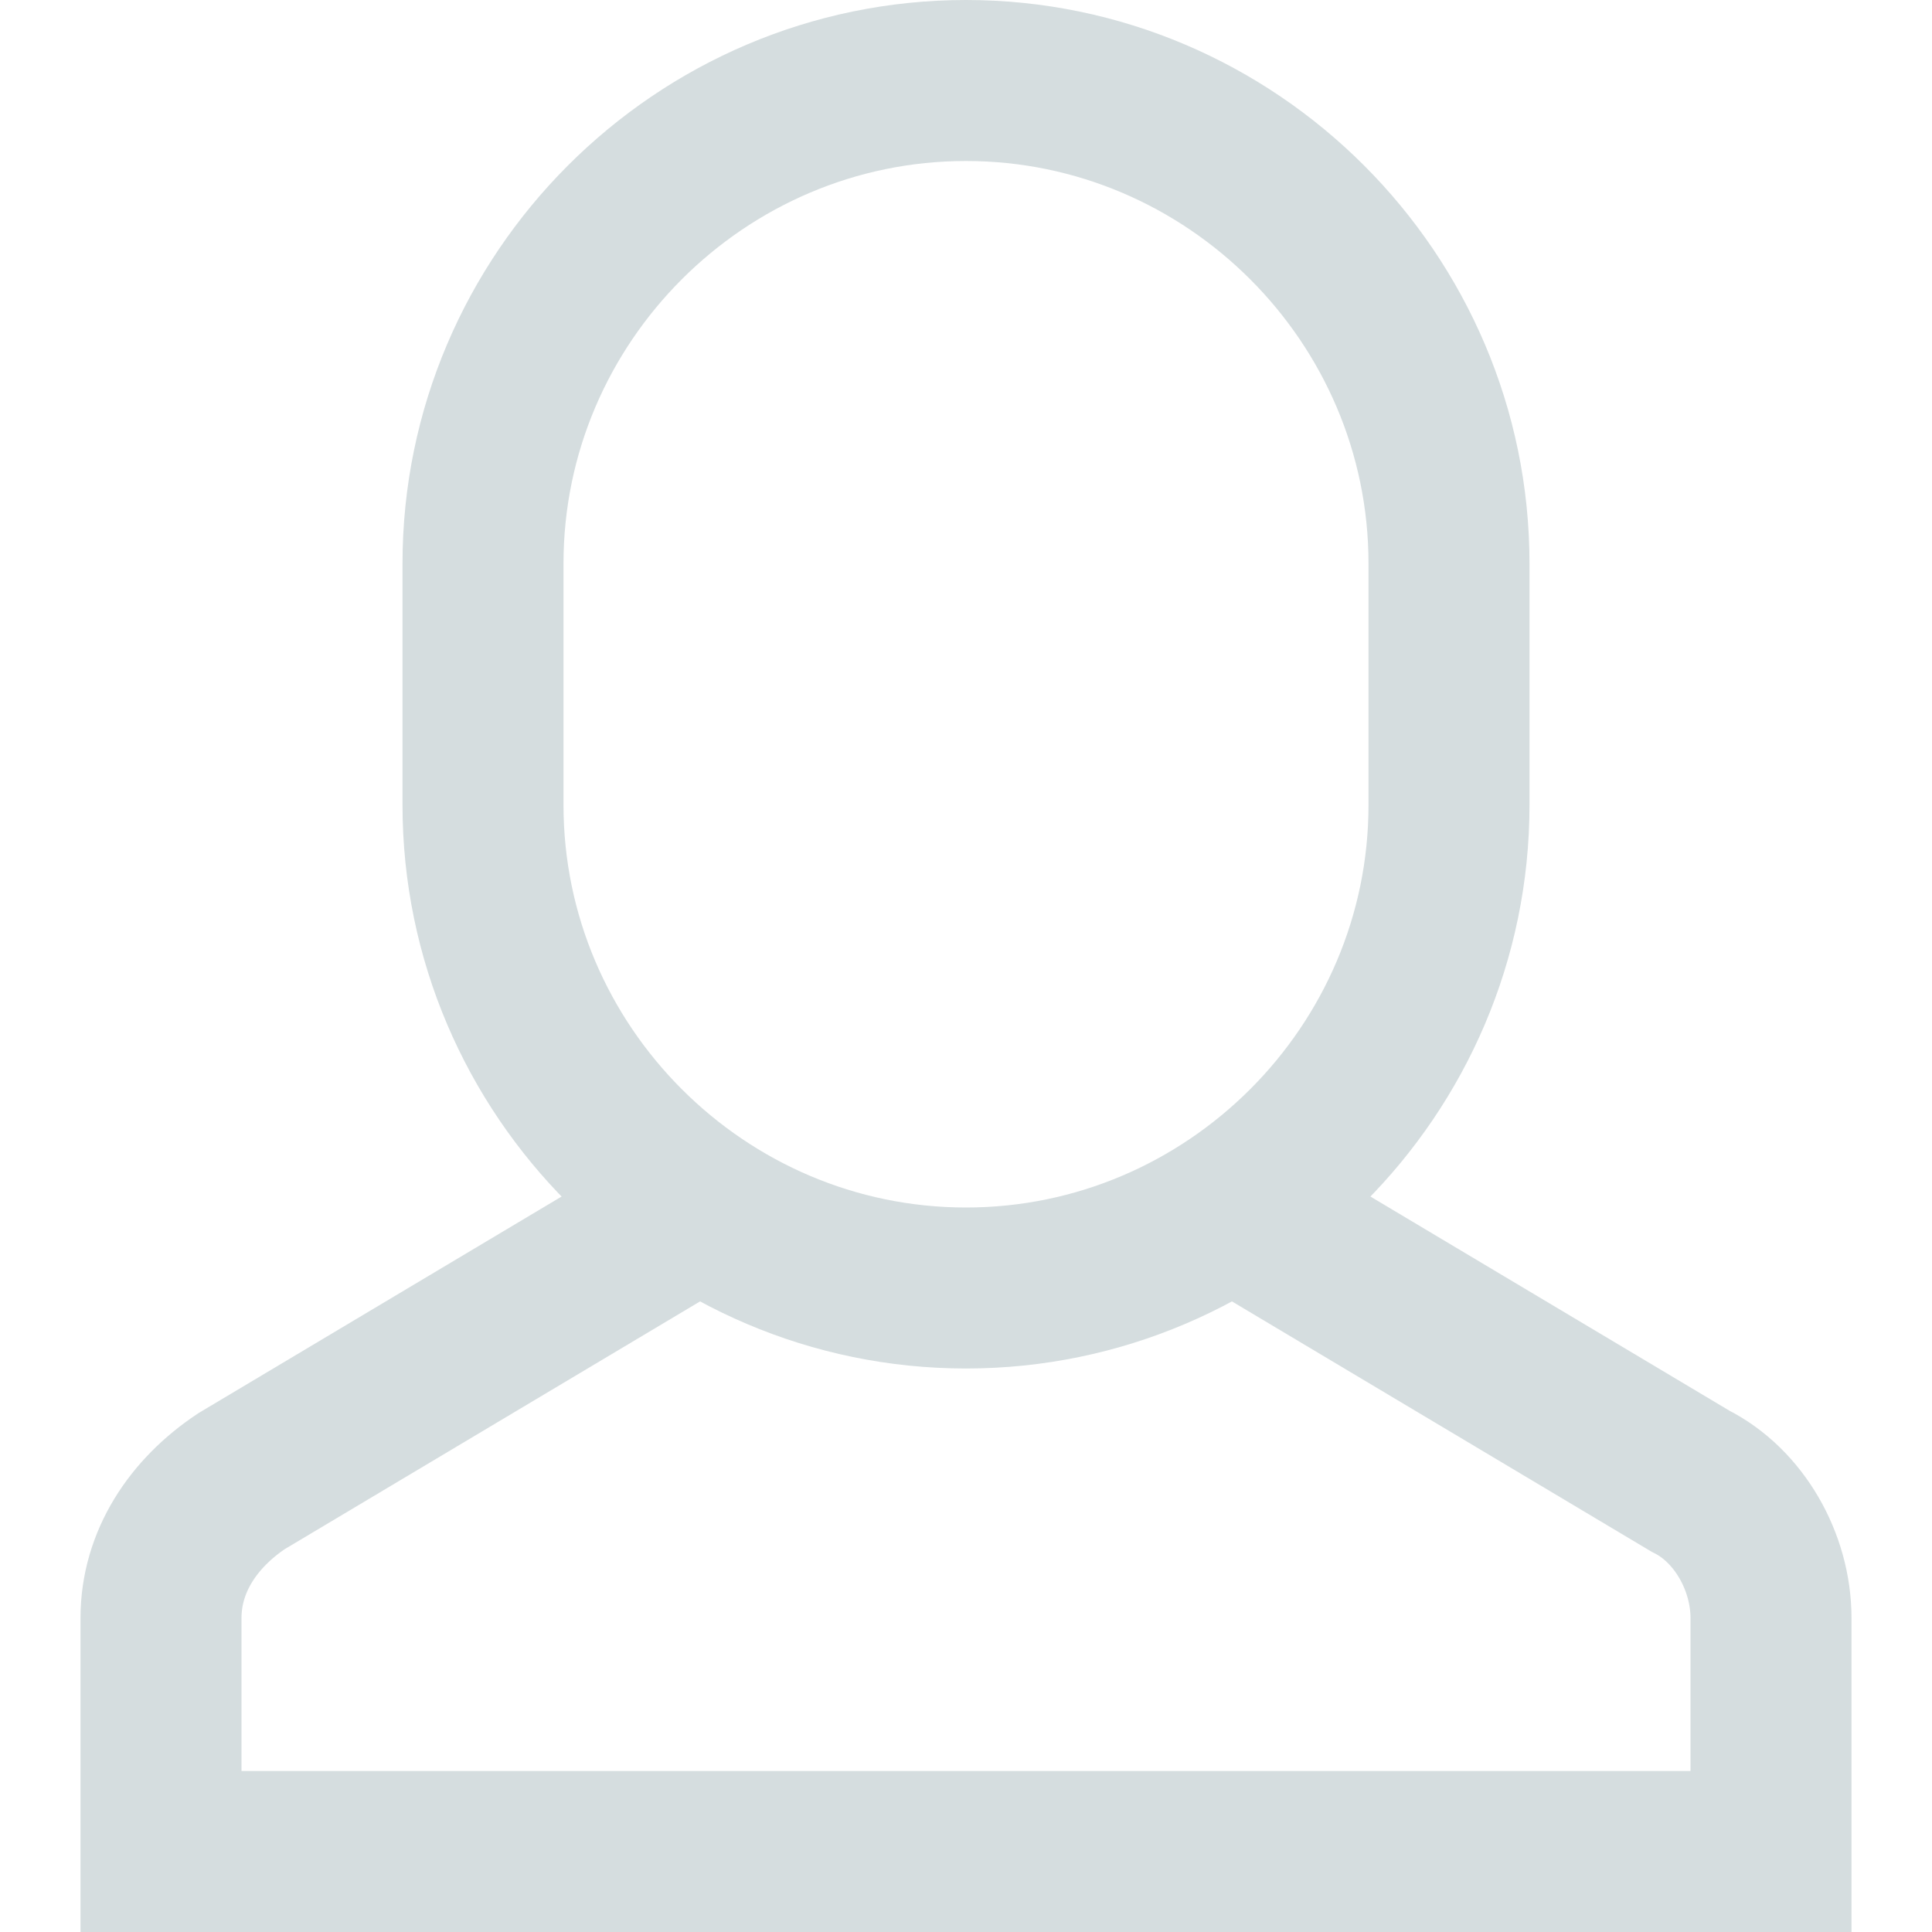
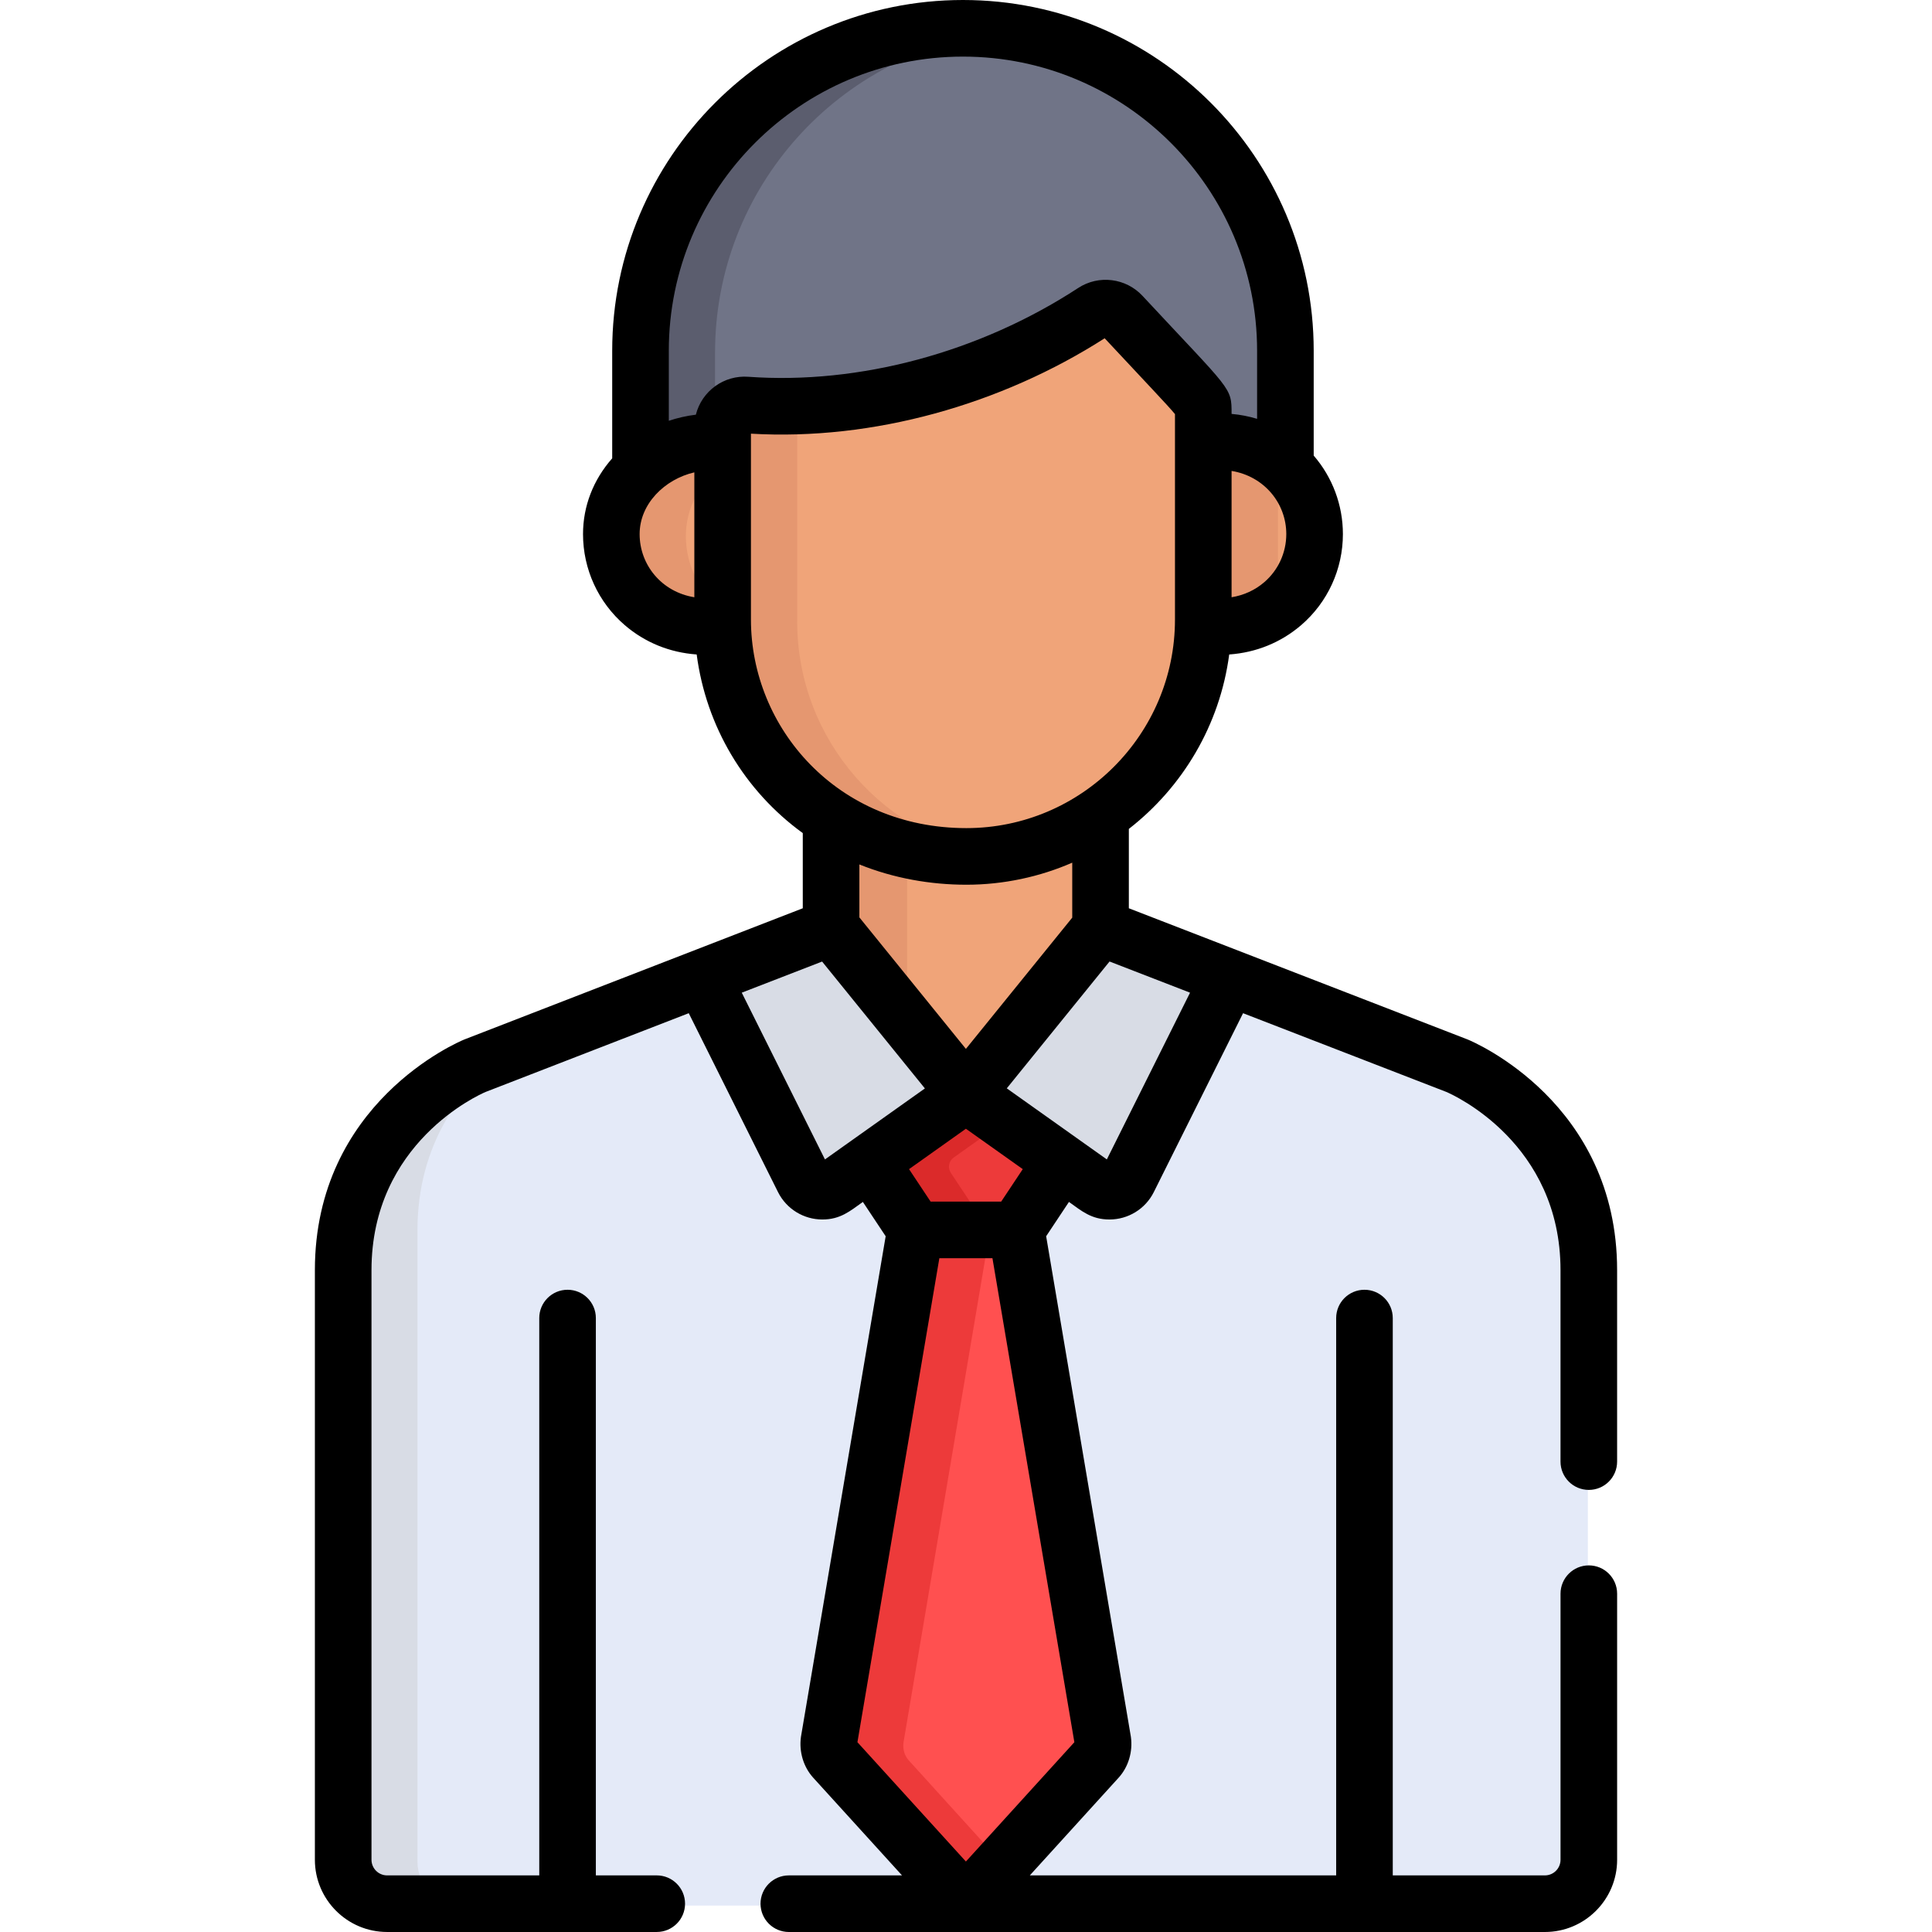
- <svg xmlns="http://www.w3.org/2000/svg" version="1.1" id="Layer_1" x="0px" y="0px" width="24px" height="24px" viewBox="0 0 24 24" enable-background="new 0 0 24 24" xml:space="preserve">
-   <path fill="none" stroke="#D5DDDF" stroke-width="2" stroke-miterlimit="10" d="M8.7,15L3,18.4c-0.6,0.4-1,1-1,1.7V23h20v-2.9  c0-0.7-0.4-1.4-1-1.7L15.3,15" />
-   <path fill="none" stroke="#D5DDDF" stroke-width="2" stroke-linecap="square" stroke-miterlimit="10" d="M12,16L12,16  c-3.3,0-6-2.7-6-6V7c0-3.3,2.7-6,6-6l0,0c3.3,0,6,2.7,6,6v3C18,13.3,15.3,16,12,16z" />
+ <svg xmlns="http://www.w3.org/2000/svg" version="1.1" id="Capa_1" x="0px" y="0px" viewBox="0 0 512 512" style="enable-background:new 0 0 512 512;" xml:space="preserve">
+   <path style="fill:#707487;" d="M254.945,8c-47.195,0-85.451,38.257-85.451,85.452v34.551c5.711-5.294,13.836-8.17,21.767-7.111  v-4.258c0-3.385,2.89-6.058,6.241-5.805c33.038,2.373,66.661-8.125,92.084-24.733c2.373-1.551,5.516-1.165,7.444,0.908  c21.734,23.362,21.603,22.458,21.603,25.509v8.362c8.694-1.303,16.405,1.383,21.763,6.364V93.453  C340.397,46.258,302.141,8,254.945,8z" />
+   <path style="fill:#5B5D6E;" d="M189.495,93.453c0-43.81,32.972-79.896,75.451-84.85C261.663,8.219,258.33,8,254.945,8  c-47.195,0-85.451,38.257-85.451,85.452v34.552c5.287-4.901,12.645-7.724,20.001-7.276V93.453z" />
+   <path style="fill:#F0A479;" d="M318.519,117.78v46.993c0,0.509-0.027,1.012-0.039,1.52c16.629,2.518,29.654-9.498,29.654-24.254  C348.135,127.252,335.099,115.295,318.519,117.78z" />
+   <path style="fill:#E59770;" d="M338.674,122.732c-5.253-4.065-12.306-6.129-20.155-4.952v46.993c0,0.509-0.027,1.012-0.039,1.52  c7.873,1.192,14.936-0.877,20.193-4.949v-38.611H338.674z" />
+   <path style="fill:#F0A479;" d="M191.451,164.83v-47.094c-14.515-1.938-29.691,9.201-29.691,24.301  c0,14.775,13.029,26.843,29.728,24.315C191.476,165.845,191.451,165.339,191.451,164.83z" />
+   <path style="fill:#E59770;" d="M191.451,161.556c-5.986-4.537-9.69-11.642-9.69-19.518c0-7.676,3.926-14.324,9.69-18.756v-5.545  c-14.515-1.938-29.691,9.202-29.691,24.301c0,14.775,13.029,26.843,29.728,24.315c-0.012-0.508-0.037-1.015-0.037-1.523V161.556z" />
+   <path style="fill:#F0A479;" d="M255.856,224.461c-13.805,0-25.938-3.79-35.86-10.131v35.008l35.706,44.074l35.706-44.074v-35.954  C281.294,220.362,269.047,224.461,255.856,224.461z" />
+   <path style="fill:#E59770;" d="M240.386,222.77c-7.528-1.692-14.369-4.592-20.39-8.439v35.008l20.39,25.169L240.386,222.77  L240.386,222.77z" />
+   <path style="fill:#E4EAF8;" d="M385.868,282.921l-94.46-36.582l-35.706,44.074l-35.706-44.074l-94.361,36.582  c0,0-34.937,14.363-34.937,54.19c0,36.038,0,127.133,0,156.245c0,6.429,5.212,11.642,11.642,11.642c4.899,0,301.849,0,306.824,0  c6.429,0,11.642-5.212,11.642-11.642c0-29.114,0-120.208,0-156.245C420.805,297.284,385.868,282.921,385.868,282.921z" />
+   <path style="fill:#D8DCE5;" d="M110.629,493.358c0-29.114,0-131.209,0-167.246c0-23.102,11.751-37.623,21.624-45.756l-6.618,2.566  c0,0-34.937,14.363-34.937,54.19c0,36.038,0,127.133,0,156.245c0,6.429,5.213,11.642,11.642,11.642c0.734,0,8.037,0,19.931,0  C115.843,505,110.629,499.786,110.629,493.358z" />
+   <path style="fill:#F0A479;" d="M297.03,84.005c-1.929-2.073-5.071-2.458-7.444-0.908c-25.423,16.607-59.045,27.106-92.084,24.732  c-3.351-0.254-6.241,2.42-6.241,5.804v51.05c0,32.81,25.709,62.777,64.595,62.777c34.616,0,62.778-28.162,62.778-62.777v-55.171  C318.634,106.462,318.765,107.367,297.03,84.005z" />
+   <path style="fill:#E59770;" d="M211.262,164.684v-56.6c-4.582,0.148-9.177,0.075-13.76-0.254c-3.351-0.254-6.241,2.42-6.241,5.805  v51.05c0,32.81,25.709,62.777,64.595,62.777c3.088,0,6.122-0.234,9.092-0.667C234.627,222.375,211.262,196.211,211.262,164.684z" />
+   <g>
+     <path style="fill:#D8DCE5;" d="M298.816,313.06l26.701-53.512l-34.107-13.209l-35.706,44.074l34.812,24.723   C293.332,317.139,297.272,316.153,298.816,313.06z" />
+     <path style="fill:#D8DCE5;" d="M212.639,313.06l-26.701-53.512l34.107-13.209l35.706,44.074l-34.812,24.723   C218.122,317.139,214.182,316.153,212.639,313.06z" />
+   </g>
+   <path style="fill:#FF5050;" d="M292.017,461.76l-22.916-135.649h-13.352h-0.043h-13.352L219.438,461.76  c-0.241,1.748,0.272,3.522,1.364,4.726l0,0l0,0l31.639,34.87c1.762,1.942,4.811,1.942,6.574,0l31.639-34.87l0,0l0,0  C291.745,465.282,292.257,463.508,292.017,461.76z" />
+   <g>
+     <polygon style="fill:#ED3A3A;" points="255.748,290.444 255.748,290.414 255.727,290.429 255.705,290.414 255.705,290.444    230.385,308.427 242.354,326.44 255.705,326.44 255.748,326.44 269.1,326.44 281.069,308.427  " />
+     <path style="fill:#ED3A3A;" d="M240.802,466.486c-1.093-1.205-1.605-2.979-1.364-4.726l22.916-135.649h-6.606h-0.043h-13.352   L219.437,461.76c-0.241,1.748,0.271,3.522,1.364,4.726l31.638,34.87c1.762,1.942,4.812,1.942,6.574,0l6.713-7.399L240.802,466.486z   " />
+   </g>
+   <path style="fill:#DB2A2A;" d="M265.728,297.531l-9.98-7.087v-0.031l-0.022,0.015l-0.021-0.015v0.031l-25.321,17.982l11.969,18.013  h13.352h0.043h6.606l-10.368-15.604c-0.892-1.342-0.557-3.15,0.757-4.084L265.728,297.531z" />
+   <path d="M421.052,394.842c4.142,0,7.5-3.358,7.5-7.5v-50.73c0-44.344-37.969-60.463-39.585-61.128  c-0.047-0.02-0.095-0.039-0.143-0.057l-89.668-34.726v-21.03c14.242-11.076,24.117-27.495,26.596-46.227  c7.101-0.5,13.69-3.152,19.071-7.779c7.027-6.043,11.059-14.838,11.059-24.126c0-7.708-2.781-15.068-7.737-20.803V92.953  C348.144,41.699,306.446,0,255.192,0S162.24,41.699,162.24,92.953v28.511c-5.009,5.677-7.733,12.665-7.733,20.074  c0,9.291,4.03,18.085,11.059,24.129c5.377,4.625,11.962,7.274,19.061,7.775c2.499,19.083,12.662,36.114,28.117,47.339v19.92  l-89.571,34.725c-0.047,0.018-0.094,0.037-0.141,0.056c-1.617,0.665-39.585,16.784-39.585,61.128v156.245  c0,10.555,8.587,19.142,19.142,19.142h71.457c4.142,0,7.5-3.358,7.5-7.5s-3.358-7.5-7.5-7.5h-16.137V349.301  c0-4.142-3.358-7.5-7.5-7.5c-4.142,0-7.5,3.358-7.5,7.5v147.698h-40.319c-2.283,0-4.141-1.858-4.141-4.141V336.611  c0-33.769,28.493-46.486,30.243-47.234l53.834-20.87l23.652,47.402l0,0c2.263,4.533,6.858,7.27,11.756,7.27  c4.801,0,7.349-2.249,10.738-4.656l6.041,9.094l-22.421,132.468c-0.013,0.075-0.024,0.15-0.035,0.226  c-0.542,3.924,0.671,7.957,3.244,10.789l23.543,25.9h-29.995c-4.142,0-7.5,3.358-7.5,7.5s3.358,7.5,7.5,7.5h200.365  c10.555,0,19.142-8.587,19.142-19.142v-70.514c0-4.142-3.358-7.5-7.5-7.5c-4.142,0-7.5,3.358-7.5,7.5v70.514  c0,2.283-1.858,4.141-4.141,4.141h-40.317V349.301c0-4.142-3.358-7.5-7.5-7.5c-4.142,0-7.5,3.358-7.5,7.5v147.698h-81.185  l23.543-25.9c2.572-2.83,3.785-6.861,3.244-10.787c-0.01-0.076-0.022-0.152-0.035-0.228L277.24,327.617l6.041-9.094  c3.34,2.372,5.913,4.656,10.738,4.656c4.908,0,9.497-2.747,11.755-7.269v-0.001l23.65-47.4l53.876,20.865  c1.949,0.836,30.252,13.582,30.252,47.238v50.73C413.552,391.484,416.91,394.842,421.052,394.842z M335.042,154.291  c-2.453,2.11-5.416,3.459-8.661,3.987v-33.477c8.62,1.4,14.5,8.551,14.5,16.737C340.88,146.452,338.752,151.1,335.042,154.291z   M177.241,92.953c0-42.983,34.968-77.952,77.951-77.952s77.951,34.969,77.951,77.952v18.043c-2.18-0.663-4.441-1.101-6.762-1.307  c0-7.237,0.063-5.841-23.612-31.294c-4.354-4.678-11.556-5.658-17.037-2.077c-26.13,17.069-58.005,25.644-87.415,23.532  c-6.448-0.483-12.325,3.766-13.906,10.046c-2.389,0.274-5.127,0.921-7.168,1.615V92.953z M169.507,141.538  c0-8.017,6.647-14.544,14.5-16.359v33.1C175.289,156.864,169.507,149.656,169.507,141.538z M199.008,164.184v-46.792v-2.465  c32.375,1.896,66.318-7.722,93.739-25.283c10.858,11.658,16.738,17.773,18.634,20.099c0,5.884,0,47.705,0,54.44  c0,30.447-24.826,55.276-55.277,55.276C221.91,219.46,199.008,192.934,199.008,164.184z M256.103,234.461  c9.833,0,19.476-2.096,28.052-5.846v14.567l-28.181,34.785l-28.231-34.846v-14.036C236.855,232.758,246.593,234.461,256.103,234.461  z M196.573,263.069l21.293-8.247l27.241,33.625c-13.852,9.838-25.228,17.919-26.485,18.812L196.573,263.069z M255.974,493.325  l-28.746-31.623l21.709-128.263h14.071l21.709,128.263L255.974,493.325z M265.325,318.439h-18.703l-5.718-8.607l15.07-10.703  l15.07,10.703L265.325,318.439z M293.325,307.259c-0.548-0.389-12.233-8.691-26.517-18.834c6.198-7.651-1.053,1.299,27.235-33.617  l21.331,8.262L293.325,307.259z" />
+   <g>
+ </g>
+   <g>
+ </g>
+   <g>
+ </g>
+   <g>
+ </g>
+   <g>
+ </g>
+   <g>
+ </g>
+   <g>
+ </g>
+   <g>
+ </g>
+   <g>
+ </g>
+   <g>
+ </g>
+   <g>
+ </g>
+   <g>
+ </g>
+   <g>
+ </g>
+   <g>
+ </g>
+   <g>
+ </g>
</svg>
